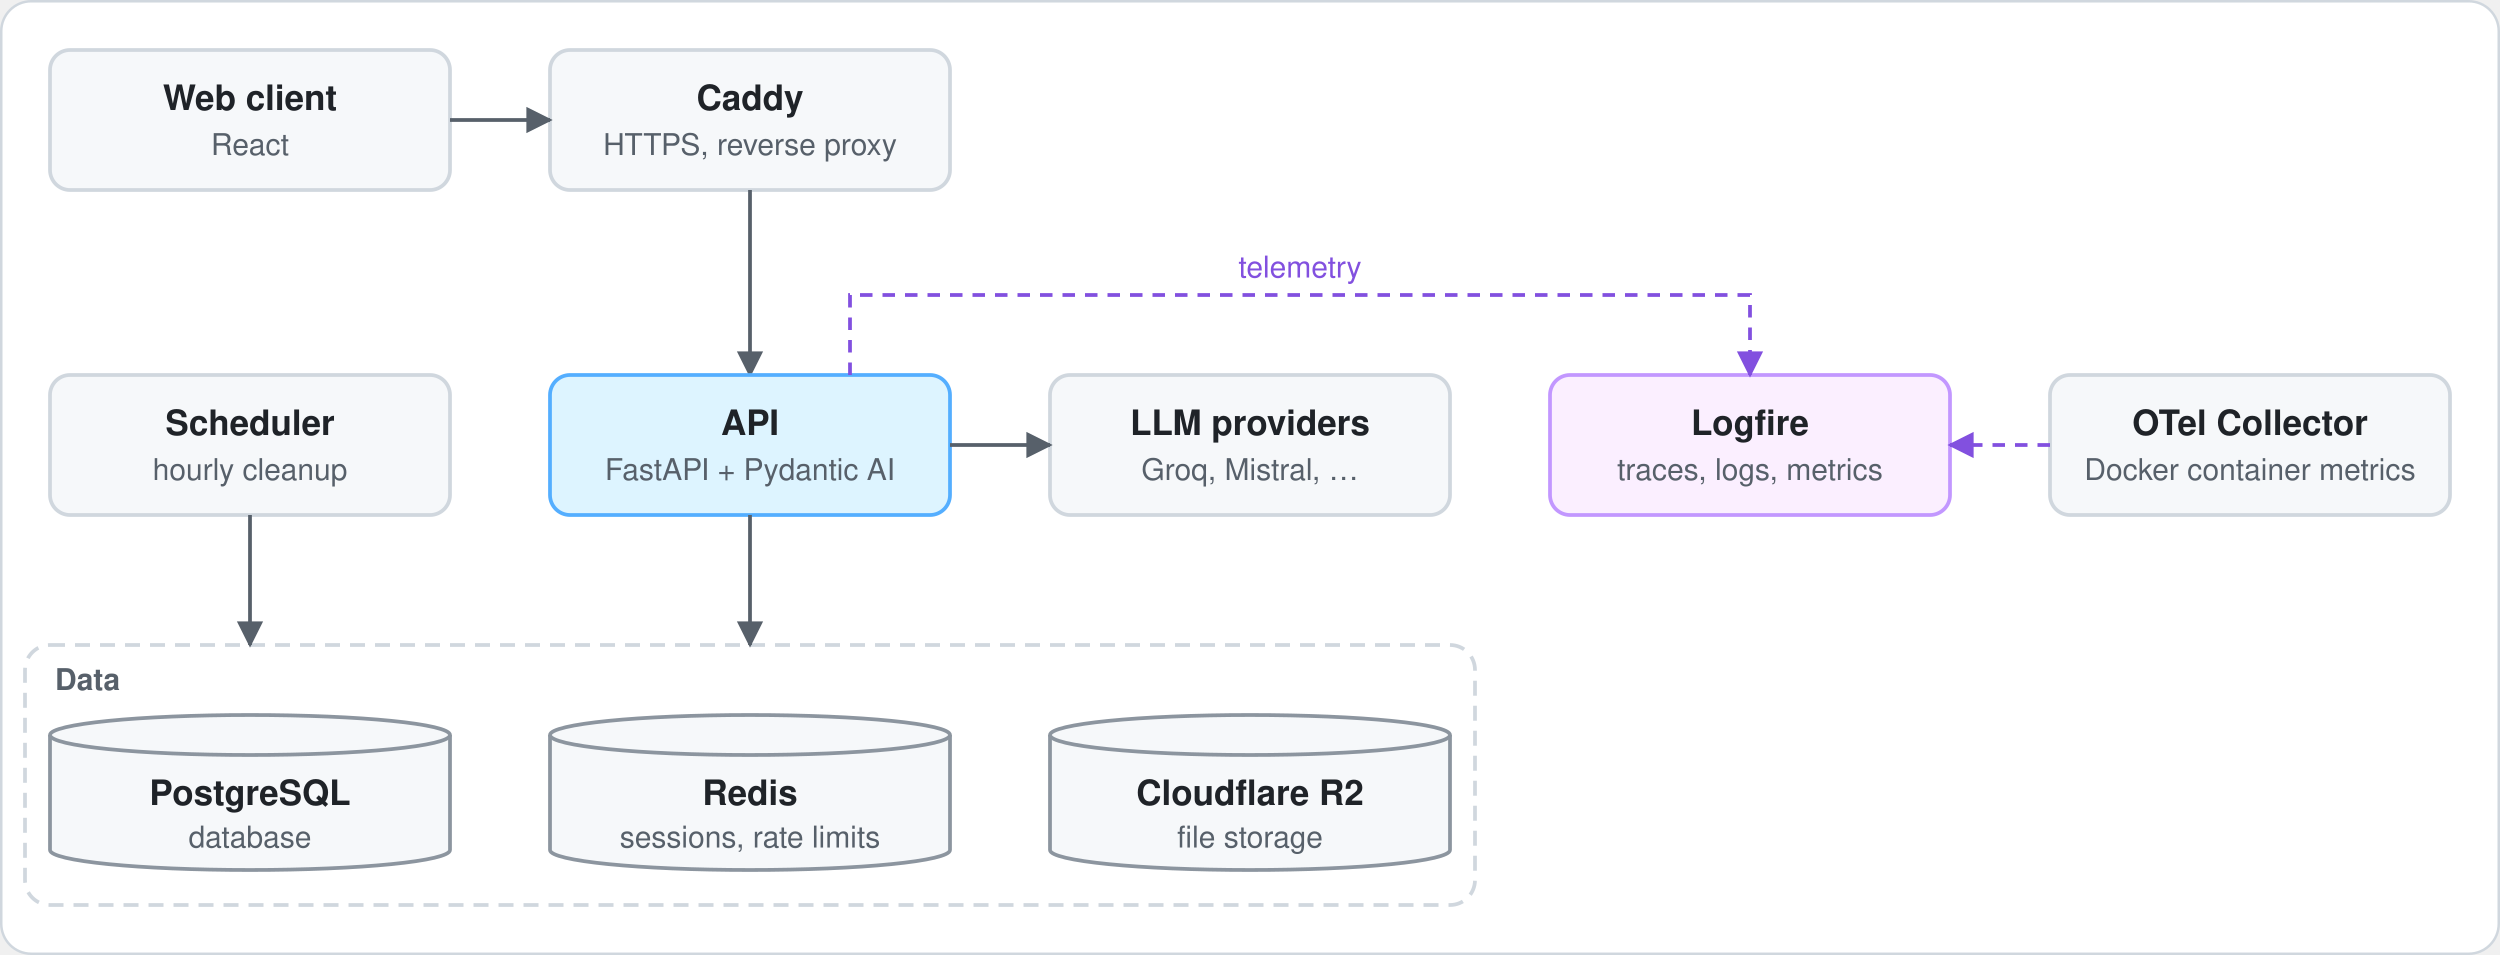
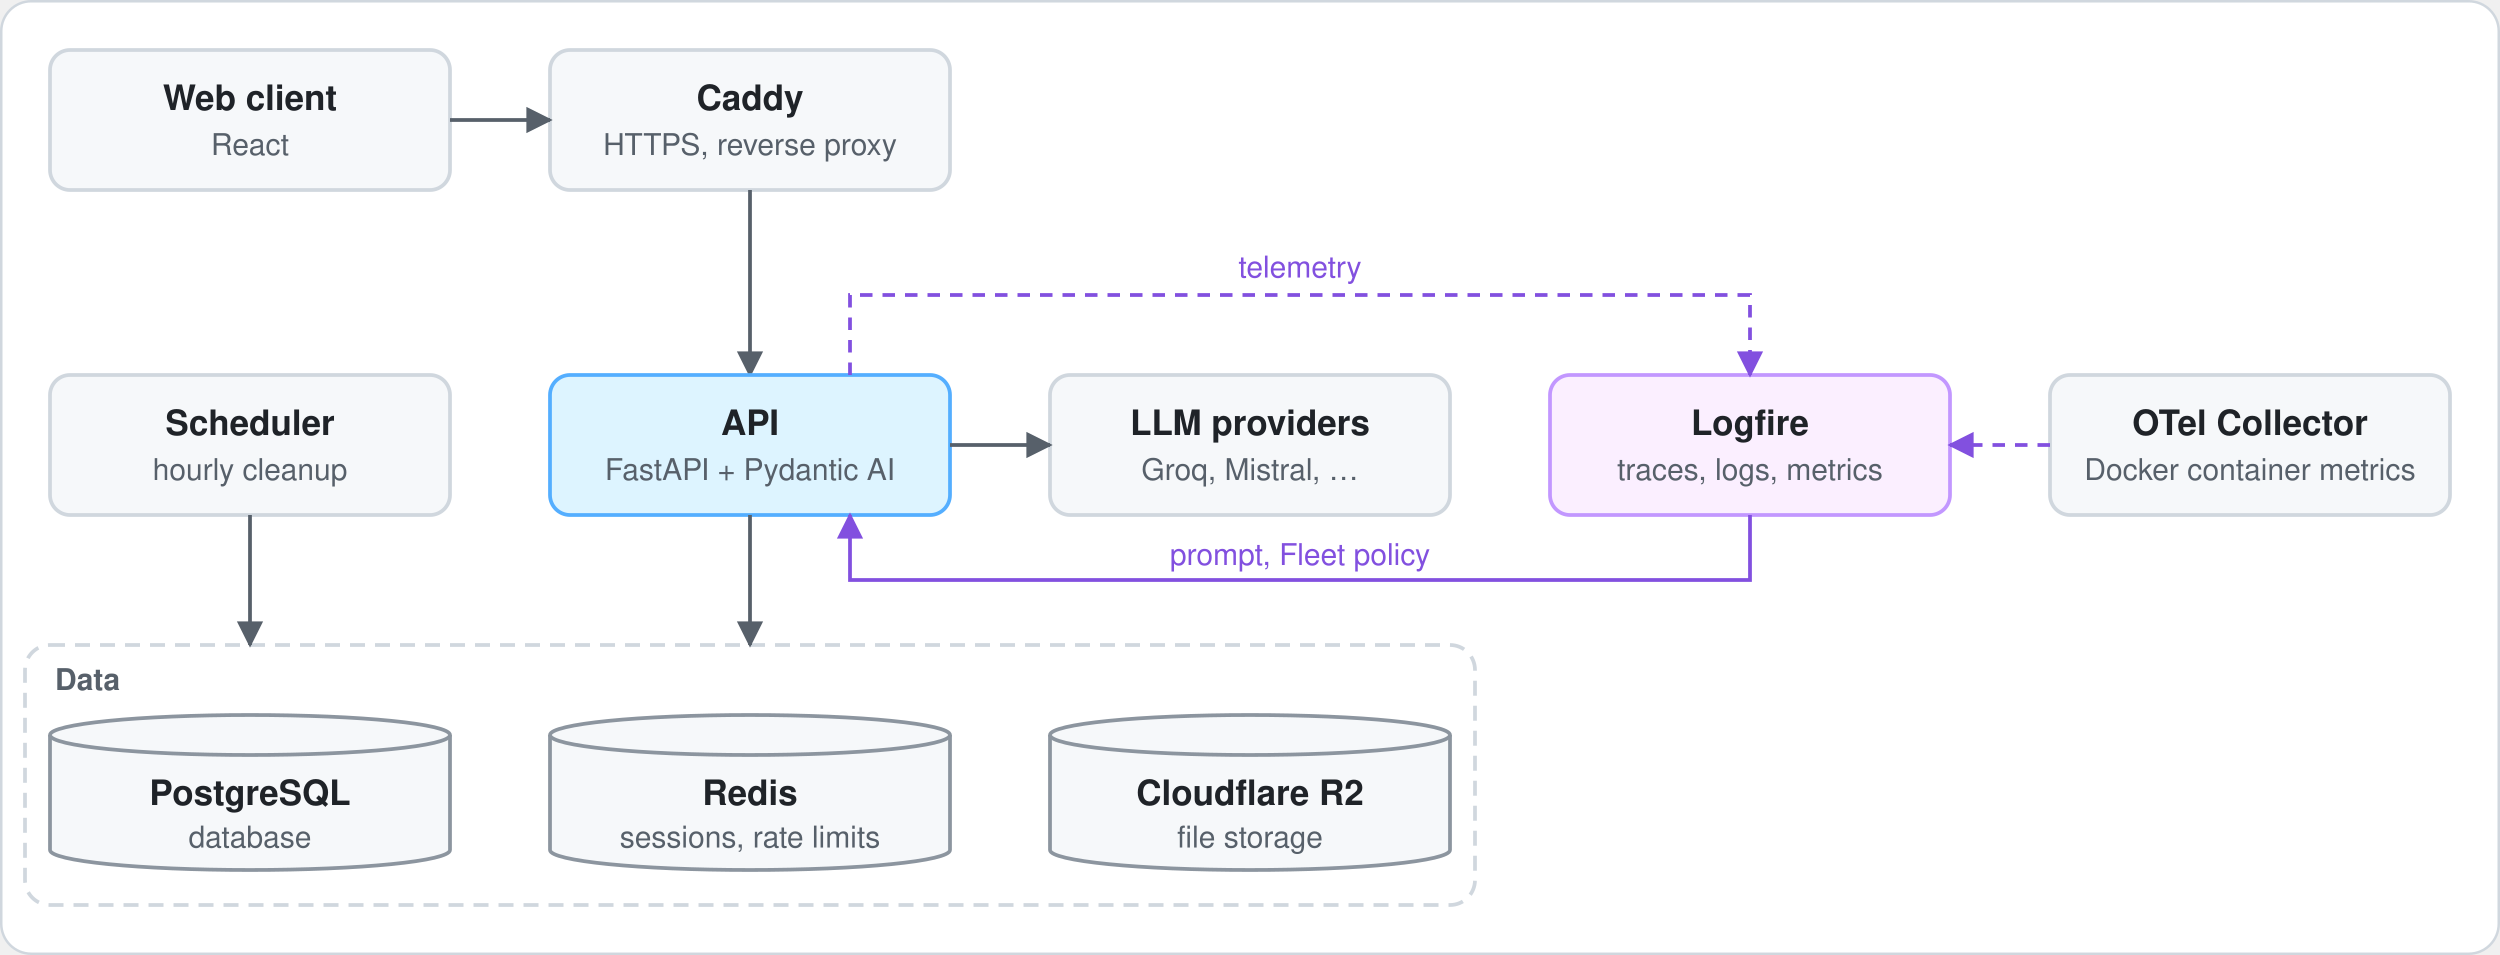
<svg xmlns="http://www.w3.org/2000/svg" viewBox="0 0 1000 382" width="1000" height="382" font-family="-apple-system, BlinkMacSystemFont, 'Segoe UI', Helvetica, Arial, sans-serif">
  <defs>
    <marker id="arrow" viewBox="0 0 10 10" refX="9" refY="5" markerWidth="7" markerHeight="7" orient="auto-start-reverse">
      <path d="M0,0 L10,5 L0,10 z" fill="#57606a" />
    </marker>
-     <marker id="arrow-telemetry" viewBox="0 0 10 10" refX="9" refY="5" markerWidth="7" markerHeight="7" orient="auto-start-reverse">
+     <marker id="arrow-purple" viewBox="0 0 10 10" refX="9" refY="5" markerWidth="7" markerHeight="7" orient="auto-start-reverse">
      <path d="M0,0 L10,5 L0,10 z" fill="#8250df" />
    </marker>
  </defs>
  <rect x="0.5" y="0.5" width="999" height="381" rx="12" fill="#ffffff" stroke="#d0d7de" />
  <rect x="20" y="20" width="160" height="56" rx="8" fill="#f6f8fa" stroke="#d0d7de" stroke-width="1.5" />
  <text x="100" y="44" text-anchor="middle" font-size="14" font-weight="600" fill="#1f2328">Web client</text>
  <text x="100" y="62" text-anchor="middle" font-size="12" fill="#57606a">React</text>
  <rect x="220" y="20" width="160" height="56" rx="8" fill="#f6f8fa" stroke="#d0d7de" stroke-width="1.5" />
  <text x="300" y="44" text-anchor="middle" font-size="14" font-weight="600" fill="#1f2328">Caddy</text>
  <text x="300" y="62" text-anchor="middle" font-size="12" fill="#57606a">HTTPS, reverse proxy</text>
  <line x1="180" y1="48" x2="220" y2="48" stroke="#57606a" stroke-width="1.5" marker-end="url(#arrow)" />
  <line x1="300" y1="76" x2="300" y2="150" stroke="#57606a" stroke-width="1.5" marker-end="url(#arrow)" />
  <rect x="20" y="150" width="160" height="56" rx="8" fill="#f6f8fa" stroke="#d0d7de" stroke-width="1.5" />
  <text x="100" y="174" text-anchor="middle" font-size="14" font-weight="600" fill="#1f2328">Scheduler</text>
  <text x="100" y="192" text-anchor="middle" font-size="12" fill="#57606a">hourly cleanup</text>
  <rect x="220" y="150" width="160" height="56" rx="8" fill="#ddf4ff" stroke="#54aeff" stroke-width="1.5" />
  <text x="300" y="174" text-anchor="middle" font-size="14" font-weight="600" fill="#1f2328">API</text>
  <text x="300" y="192" text-anchor="middle" font-size="12" fill="#57606a">FastAPI + Pydantic AI</text>
  <rect x="420" y="150" width="160" height="56" rx="8" fill="#f6f8fa" stroke="#d0d7de" stroke-width="1.5" />
  <text x="500" y="174" text-anchor="middle" font-size="14" font-weight="600" fill="#1f2328">LLM providers</text>
  <text x="500" y="192" text-anchor="middle" font-size="12" fill="#57606a">Groq, Mistral, …</text>
  <rect x="620" y="150" width="160" height="56" rx="8" fill="#fbefff" stroke="#c297ff" stroke-width="1.5" />
  <text x="700" y="174" text-anchor="middle" font-size="14" font-weight="600" fill="#1f2328">Logfire</text>
  <text x="700" y="192" text-anchor="middle" font-size="12" fill="#57606a">traces, logs, metrics</text>
  <rect x="820" y="150" width="160" height="56" rx="8" fill="#f6f8fa" stroke="#d0d7de" stroke-width="1.5" />
  <text x="900" y="174" text-anchor="middle" font-size="14" font-weight="600" fill="#1f2328">OTel Collector</text>
  <text x="900" y="192" text-anchor="middle" font-size="12" fill="#57606a">Docker container metrics</text>
  <line x1="380" y1="178" x2="420" y2="178" stroke="#57606a" stroke-width="1.5" marker-end="url(#arrow)" />
-   <path d="M340,150 V118 H700 V150" fill="none" stroke="#8250df" stroke-width="1.5" stroke-dasharray="5 4" marker-end="url(#arrow-telemetry)" />
+   <path d="M340,150 V118 H700 V150" fill="none" stroke="#8250df" stroke-width="1.5" stroke-dasharray="5 4" marker-end="url(#arrow-purple)" />
  <text x="520" y="111" text-anchor="middle" font-size="12" fill="#8250df">telemetry</text>
-   <line x1="820" y1="178" x2="780" y2="178" stroke="#8250df" stroke-width="1.5" stroke-dasharray="5 4" marker-end="url(#arrow-telemetry)" />
+   <line x1="820" y1="178" x2="780" y2="178" stroke="#8250df" stroke-width="1.5" stroke-dasharray="5 4" marker-end="url(#arrow-purple)" />
+   <path d="M700,206 V232 H340 V206" fill="none" stroke="#8250df" stroke-width="1.5" marker-end="url(#arrow-purple)" />
+   <text x="520" y="226" text-anchor="middle" font-size="12" fill="#8250df">prompt, Fleet policy</text>
  <rect x="10" y="258" width="580" height="104" rx="10" fill="none" stroke="#d0d7de" stroke-width="1.5" stroke-dasharray="6 4" />
  <text x="22" y="276" font-size="12" font-weight="600" fill="#57606a">Data</text>
  <line x1="100" y1="206" x2="100" y2="258" stroke="#57606a" stroke-width="1.5" marker-end="url(#arrow)" />
  <line x1="300" y1="206" x2="300" y2="258" stroke="#57606a" stroke-width="1.5" marker-end="url(#arrow)" />
  <path d="M20,294 V340 A80,8 0 0 0 180,340 V294" fill="#f6f8fa" stroke="#8c959f" stroke-width="1.5" />
  <ellipse cx="100" cy="294" rx="80" ry="8" fill="#f6f8fa" stroke="#8c959f" stroke-width="1.5" />
  <text x="100" y="322" text-anchor="middle" font-size="14" font-weight="600" fill="#1f2328">PostgreSQL</text>
  <text x="100" y="339" text-anchor="middle" font-size="12" fill="#57606a">database</text>
  <path d="M220,294 V340 A80,8 0 0 0 380,340 V294" fill="#f6f8fa" stroke="#8c959f" stroke-width="1.5" />
  <ellipse cx="300" cy="294" rx="80" ry="8" fill="#f6f8fa" stroke="#8c959f" stroke-width="1.5" />
  <text x="300" y="322" text-anchor="middle" font-size="14" font-weight="600" fill="#1f2328">Redis</text>
  <text x="300" y="339" text-anchor="middle" font-size="12" fill="#57606a">sessions, rate limits</text>
  <path d="M420,294 V340 A80,8 0 0 0 580,340 V294" fill="#f6f8fa" stroke="#8c959f" stroke-width="1.5" />
  <ellipse cx="500" cy="294" rx="80" ry="8" fill="#f6f8fa" stroke="#8c959f" stroke-width="1.5" />
  <text x="500" y="322" text-anchor="middle" font-size="14" font-weight="600" fill="#1f2328">Cloudflare R2</text>
  <text x="500" y="339" text-anchor="middle" font-size="12" fill="#57606a">file storage</text>
</svg>
